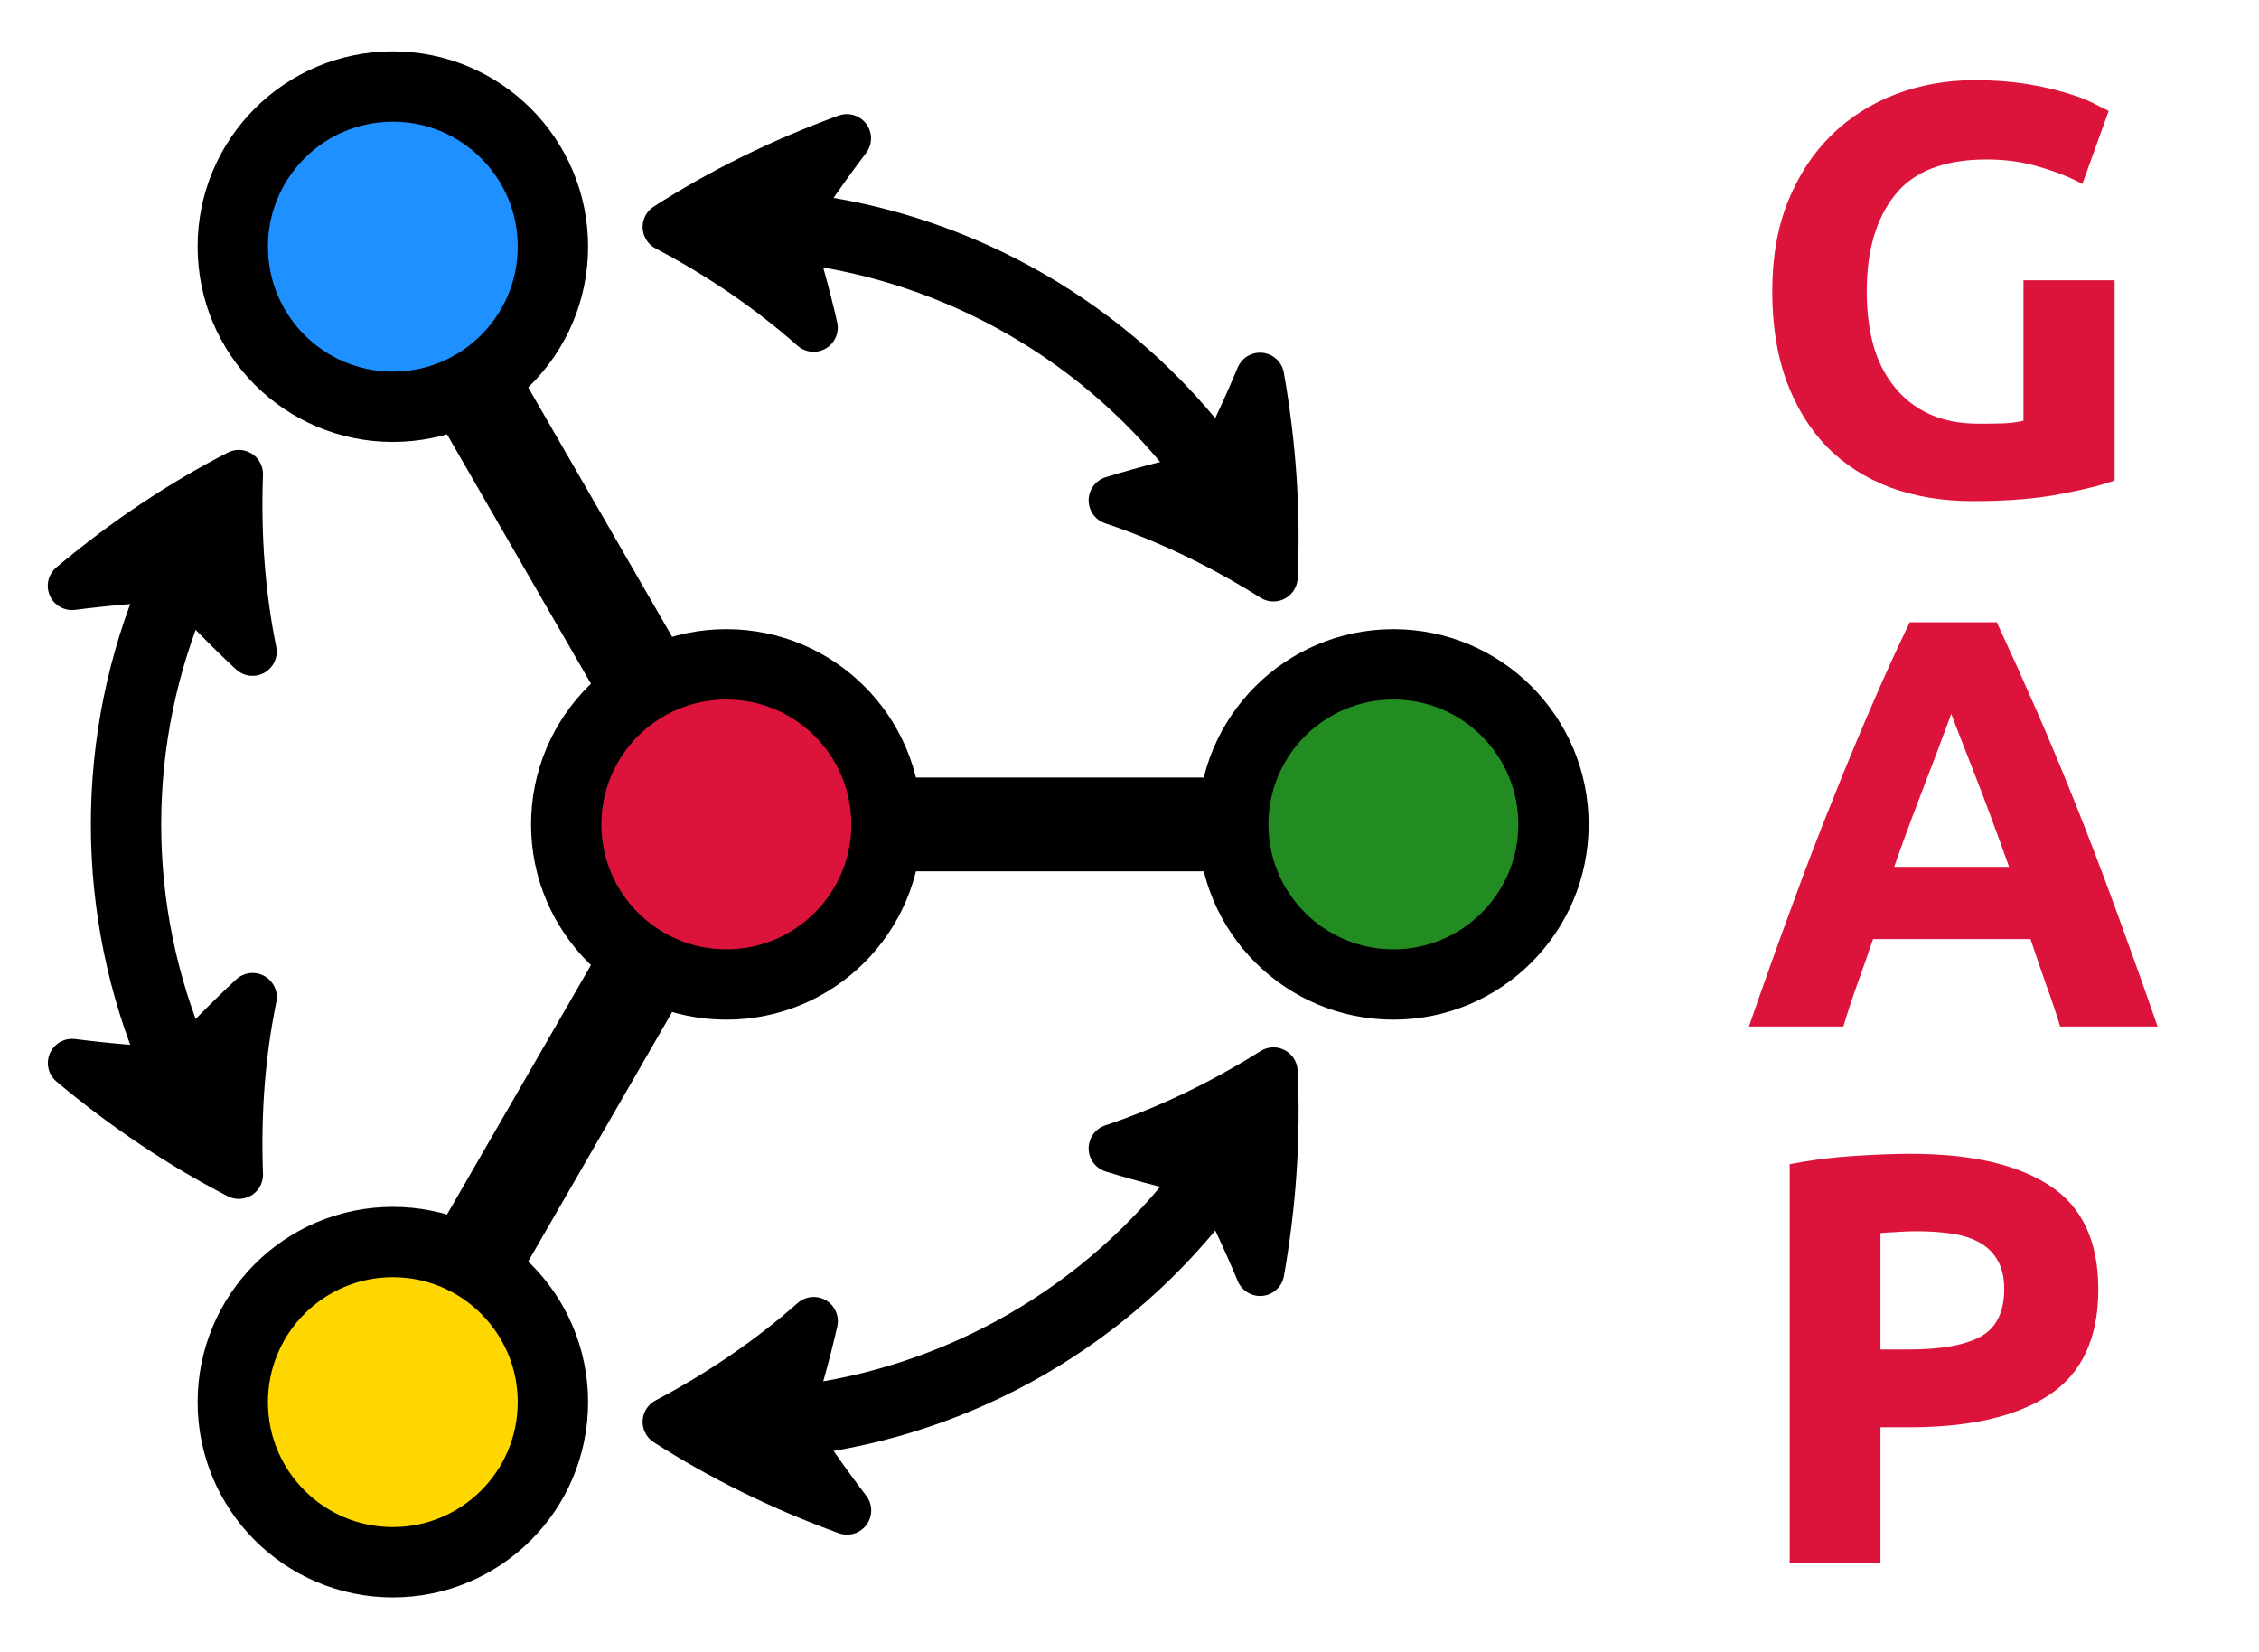
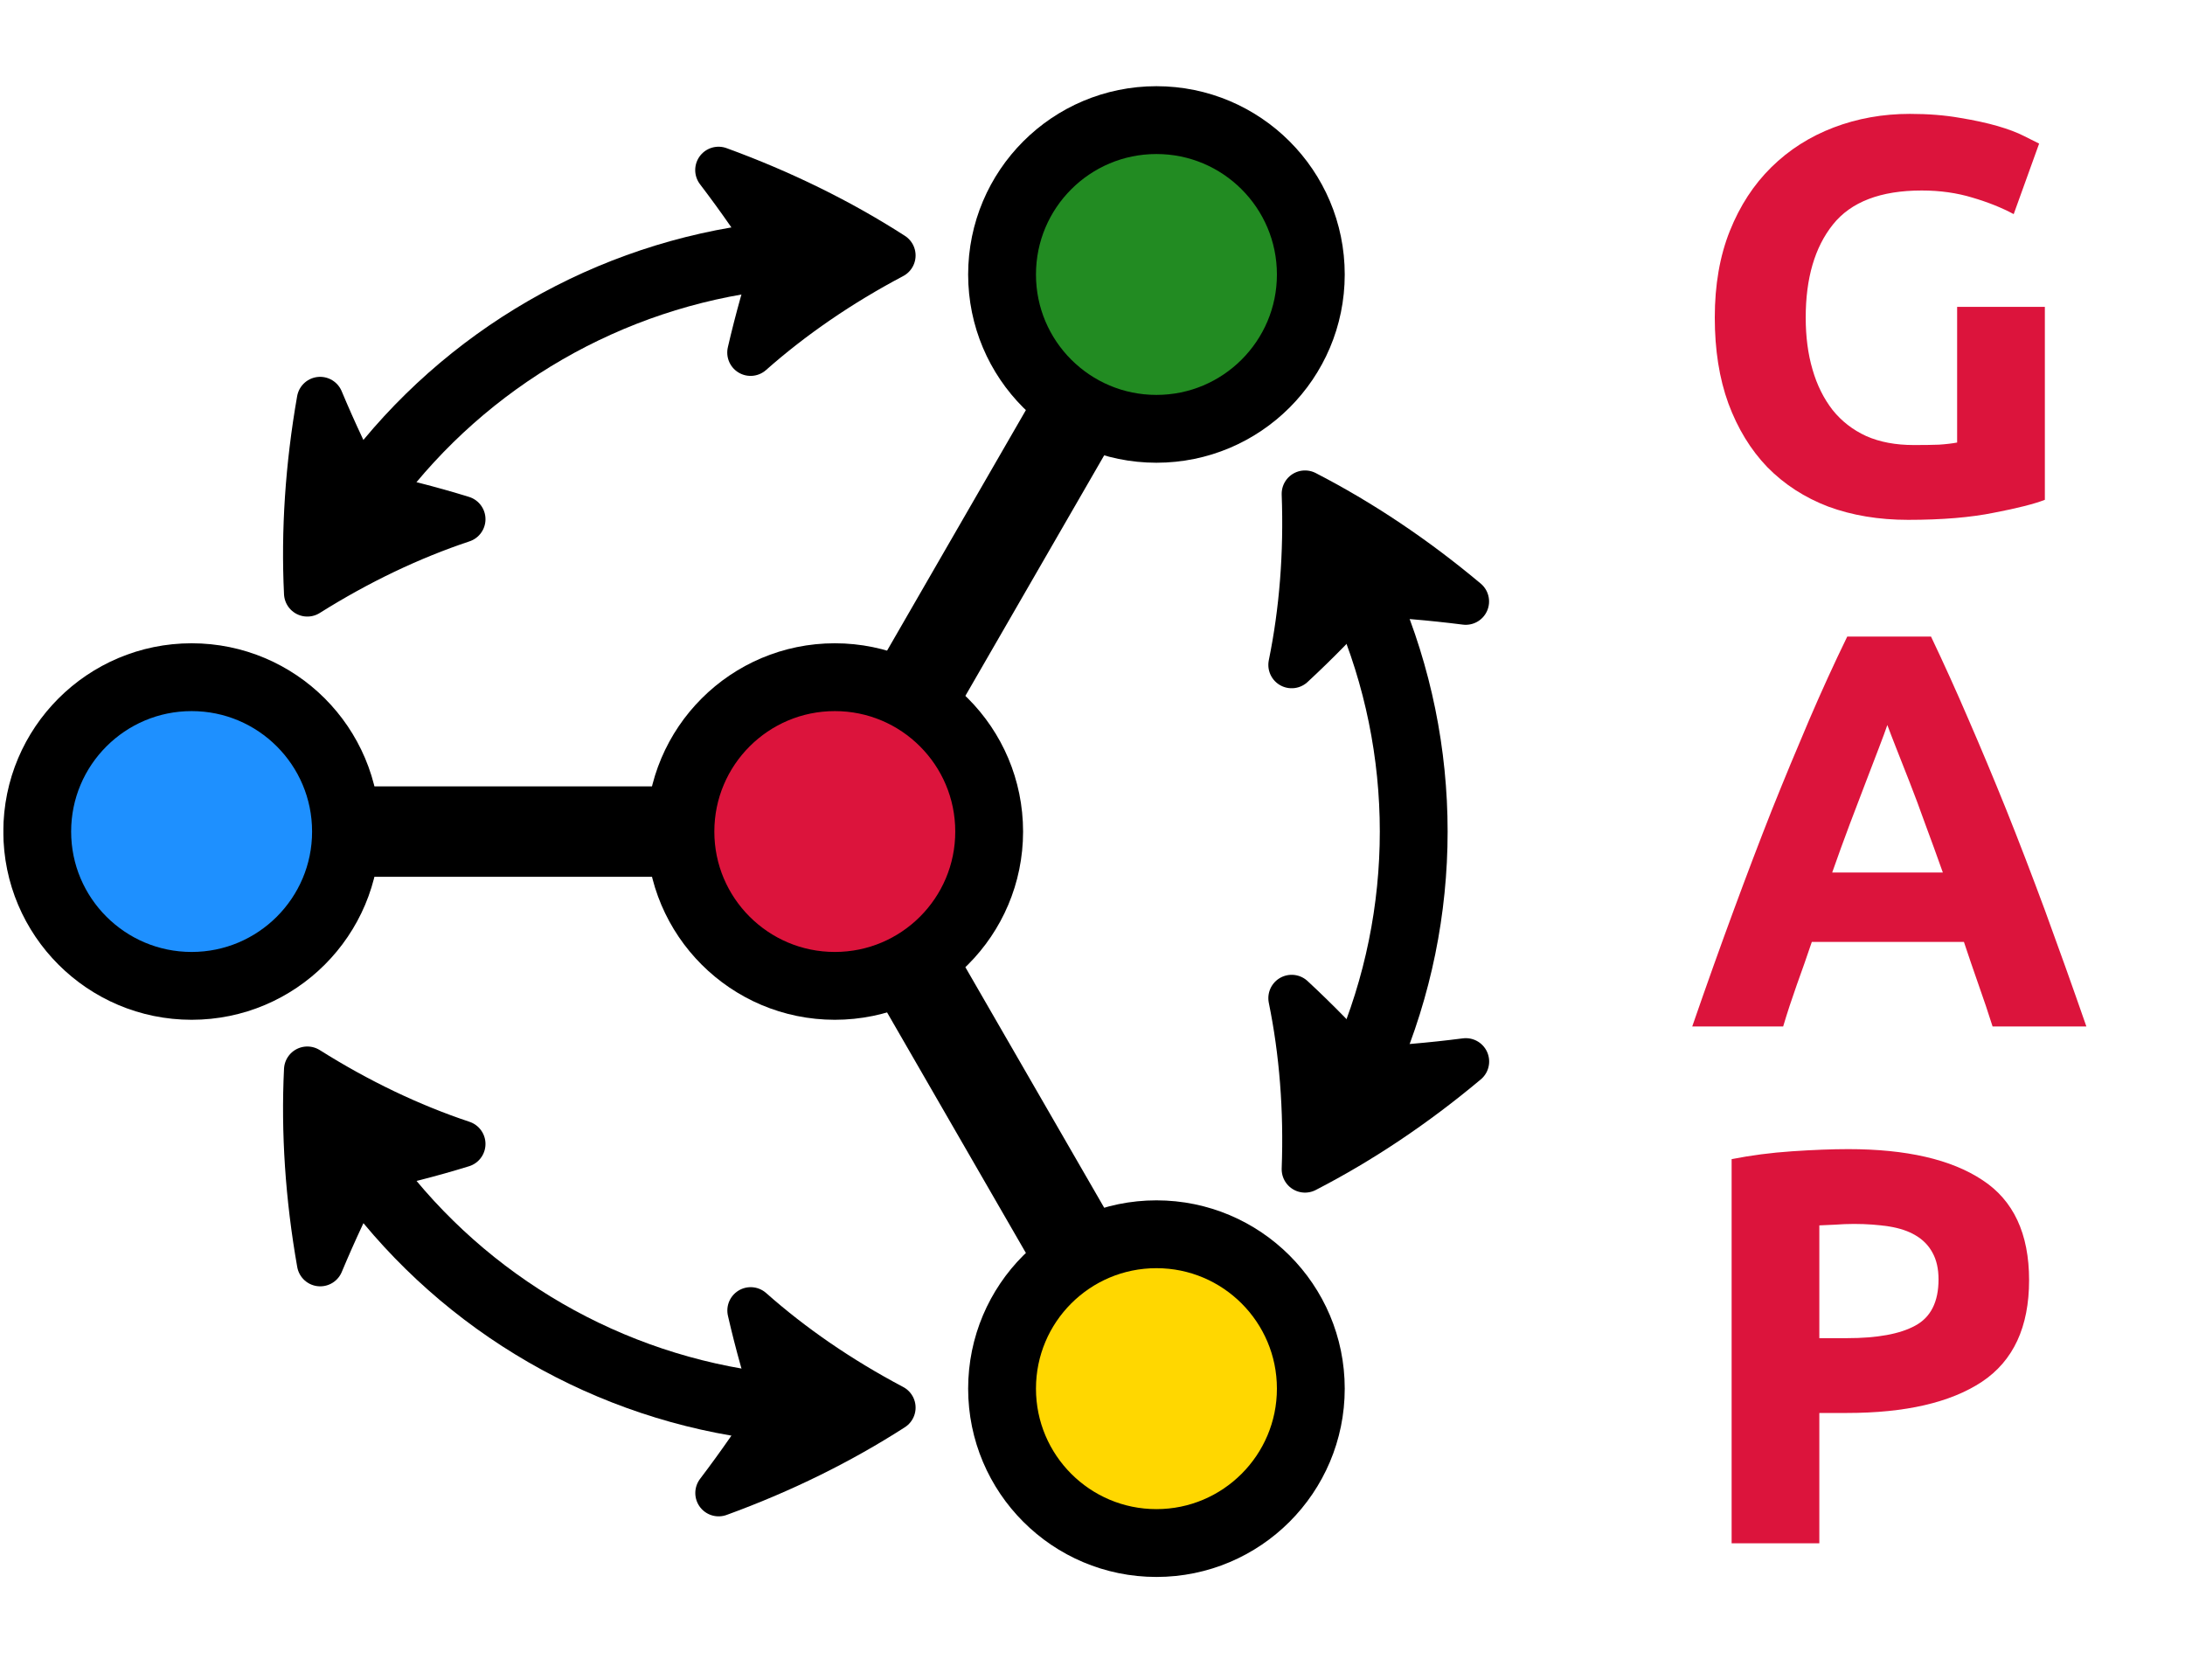
- <svg xmlns="http://www.w3.org/2000/svg" xmlns:xlink="http://www.w3.org/1999/xlink" width="95.264" height="69.631" viewBox="0 0 95.264 69.631">
+ <svg xmlns="http://www.w3.org/2000/svg" xmlns:xlink="http://www.w3.org/1999/xlink" width="95.371pt" height="73.288pt" viewBox="0 0 95.371 73.288">
  <defs>
    <g>
      <g id="glyph-0-0">
-         <path d="M 10.281 -14.094 C 8.488 -14.094 7.195 -13.594 6.406 -12.594 C 5.613 -11.602 5.219 -10.25 5.219 -8.531 C 5.219 -7.695 5.312 -6.938 5.5 -6.25 C 5.695 -5.57 5.992 -4.988 6.391 -4.5 C 6.785 -4.008 7.273 -3.629 7.859 -3.359 C 8.453 -3.086 9.145 -2.953 9.938 -2.953 C 10.363 -2.953 10.727 -2.957 11.031 -2.969 C 11.332 -2.988 11.598 -3.023 11.828 -3.078 L 11.828 -9 L 15.672 -9 L 15.672 -0.562 C 15.211 -0.383 14.473 -0.195 13.453 0 C 12.43 0.207 11.176 0.312 9.688 0.312 C 8.406 0.312 7.242 0.117 6.203 -0.266 C 5.16 -0.66 4.27 -1.234 3.531 -1.984 C 2.801 -2.742 2.234 -3.672 1.828 -4.766 C 1.43 -5.867 1.234 -7.125 1.234 -8.531 C 1.234 -9.957 1.453 -11.219 1.891 -12.312 C 2.336 -13.414 2.945 -14.348 3.719 -15.109 C 4.488 -15.867 5.395 -16.445 6.438 -16.844 C 7.477 -17.238 8.586 -17.438 9.766 -17.438 C 10.566 -17.438 11.289 -17.383 11.938 -17.281 C 12.582 -17.176 13.141 -17.051 13.609 -16.906 C 14.078 -16.77 14.461 -16.625 14.766 -16.469 C 15.066 -16.32 15.285 -16.211 15.422 -16.141 L 14.312 -13.062 C 13.789 -13.344 13.188 -13.582 12.5 -13.781 C 11.82 -13.988 11.082 -14.094 10.281 -14.094 Z M 10.281 -14.094 " />
+         <path d="M 10.266 -14.062 C 8.473 -14.062 7.18 -13.566 6.391 -12.578 C 5.598 -11.586 5.203 -10.234 5.203 -8.516 C 5.203 -7.68 5.301 -6.926 5.5 -6.25 C 5.695 -5.57 5.988 -4.984 6.375 -4.484 C 6.77 -3.992 7.258 -3.613 7.844 -3.344 C 8.438 -3.082 9.129 -2.953 9.922 -2.953 C 10.348 -2.953 10.711 -2.957 11.016 -2.969 C 11.316 -2.988 11.582 -3.02 11.812 -3.062 L 11.812 -8.984 L 15.641 -8.984 L 15.641 -0.562 C 15.18 -0.383 14.441 -0.195 13.422 0 C 12.41 0.207 11.16 0.312 9.672 0.312 C 8.391 0.312 7.227 0.117 6.188 -0.266 C 5.156 -0.66 4.27 -1.234 3.531 -1.984 C 2.801 -2.742 2.234 -3.672 1.828 -4.766 C 1.43 -5.859 1.234 -7.109 1.234 -8.516 C 1.234 -9.941 1.453 -11.203 1.891 -12.297 C 2.328 -13.391 2.93 -14.316 3.703 -15.078 C 4.473 -15.836 5.379 -16.414 6.422 -16.812 C 7.461 -17.207 8.57 -17.406 9.75 -17.406 C 10.551 -17.406 11.273 -17.348 11.922 -17.234 C 12.566 -17.129 13.117 -17.008 13.578 -16.875 C 14.047 -16.738 14.43 -16.594 14.734 -16.438 C 15.035 -16.289 15.254 -16.18 15.391 -16.109 L 14.281 -13.031 C 13.758 -13.312 13.16 -13.551 12.484 -13.75 C 11.805 -13.957 11.066 -14.062 10.266 -14.062 Z M 10.266 -14.062 " />
      </g>
      <g id="glyph-0-1">
-         <path d="M 13.375 0 C 13.195 -0.594 12.992 -1.195 12.766 -1.812 C 12.547 -2.438 12.332 -3.062 12.125 -3.688 L 5.484 -3.688 C 5.273 -3.062 5.055 -2.438 4.828 -1.812 C 4.609 -1.195 4.41 -0.594 4.234 0 L 0.25 0 C 0.883 -1.832 1.488 -3.523 2.062 -5.078 C 2.633 -6.641 3.195 -8.109 3.75 -9.484 C 4.301 -10.867 4.844 -12.176 5.375 -13.406 C 5.906 -14.645 6.457 -15.859 7.031 -17.047 L 10.703 -17.047 C 11.254 -15.859 11.801 -14.645 12.344 -13.406 C 12.883 -12.176 13.43 -10.867 13.984 -9.484 C 14.535 -8.109 15.098 -6.641 15.672 -5.078 C 16.242 -3.523 16.848 -1.832 17.484 0 Z M 8.781 -13.188 C 8.695 -12.938 8.57 -12.598 8.406 -12.172 C 8.25 -11.742 8.062 -11.25 7.844 -10.688 C 7.633 -10.133 7.398 -9.52 7.141 -8.844 C 6.891 -8.176 6.633 -7.473 6.375 -6.734 L 11.219 -6.734 C 10.957 -7.473 10.703 -8.176 10.453 -8.844 C 10.203 -9.52 9.969 -10.133 9.75 -10.688 C 9.531 -11.25 9.336 -11.742 9.172 -12.172 C 9.004 -12.598 8.875 -12.938 8.781 -13.188 Z M 8.781 -13.188 " />
+         <path d="M 13.359 0 C 13.172 -0.594 12.969 -1.195 12.75 -1.812 C 12.531 -2.438 12.316 -3.062 12.109 -3.688 L 5.469 -3.688 C 5.258 -3.062 5.039 -2.438 4.812 -1.812 C 4.594 -1.195 4.395 -0.594 4.219 0 L 0.25 0 C 0.883 -1.832 1.488 -3.523 2.062 -5.078 C 2.633 -6.629 3.191 -8.094 3.734 -9.469 C 4.285 -10.844 4.828 -12.148 5.359 -13.391 C 5.891 -14.629 6.441 -15.836 7.016 -17.016 L 10.672 -17.016 C 11.234 -15.836 11.781 -14.629 12.312 -13.391 C 12.852 -12.148 13.398 -10.844 13.953 -9.469 C 14.504 -8.094 15.066 -6.629 15.641 -5.078 C 16.211 -3.523 16.816 -1.832 17.453 0 Z M 8.766 -13.156 C 8.68 -12.906 8.555 -12.566 8.391 -12.141 C 8.234 -11.723 8.047 -11.234 7.828 -10.672 C 7.617 -10.117 7.383 -9.504 7.125 -8.828 C 6.875 -8.16 6.617 -7.457 6.359 -6.719 L 11.188 -6.719 C 10.926 -7.457 10.672 -8.16 10.422 -8.828 C 10.18 -9.504 9.953 -10.117 9.734 -10.672 C 9.516 -11.234 9.32 -11.723 9.156 -12.141 C 8.988 -12.566 8.859 -12.906 8.766 -13.156 Z M 8.766 -13.156 " />
      </g>
      <g id="glyph-0-2">
-         <path d="M 7.078 -17.234 C 9.617 -17.234 11.57 -16.785 12.938 -15.891 C 14.301 -15.004 14.984 -13.547 14.984 -11.516 C 14.984 -9.461 14.289 -7.977 12.906 -7.062 C 11.531 -6.156 9.566 -5.703 7.016 -5.703 L 5.797 -5.703 L 5.797 0 L 1.969 0 L 1.969 -16.797 C 2.801 -16.961 3.688 -17.078 4.625 -17.141 C 5.562 -17.203 6.379 -17.234 7.078 -17.234 Z M 7.328 -13.969 C 7.047 -13.969 6.77 -13.957 6.5 -13.938 C 6.227 -13.926 5.992 -13.91 5.797 -13.891 L 5.797 -8.984 L 7.016 -8.984 C 8.336 -8.984 9.332 -9.16 10 -9.516 C 10.676 -9.879 11.016 -10.551 11.016 -11.531 C 11.016 -12.008 10.926 -12.406 10.75 -12.719 C 10.582 -13.031 10.336 -13.281 10.016 -13.469 C 9.703 -13.656 9.316 -13.785 8.859 -13.859 C 8.398 -13.93 7.891 -13.969 7.328 -13.969 Z M 7.328 -13.969 " />
+         <path d="M 7.062 -17.203 C 9.602 -17.203 11.551 -16.754 12.906 -15.859 C 14.27 -14.973 14.953 -13.516 14.953 -11.484 C 14.953 -9.441 14.266 -7.961 12.891 -7.047 C 11.516 -6.141 9.551 -5.688 7 -5.688 L 5.797 -5.688 L 5.797 0 L 1.969 0 L 1.969 -16.766 C 2.801 -16.93 3.68 -17.047 4.609 -17.109 C 5.547 -17.172 6.363 -17.203 7.062 -17.203 Z M 7.312 -13.938 C 7.031 -13.938 6.754 -13.926 6.484 -13.906 C 6.223 -13.895 5.992 -13.883 5.797 -13.875 L 5.797 -8.953 L 7 -8.953 C 8.32 -8.953 9.316 -9.133 9.984 -9.5 C 10.66 -9.863 11 -10.535 11 -11.516 C 11 -11.984 10.91 -12.375 10.734 -12.688 C 10.566 -13 10.32 -13.25 10 -13.438 C 9.688 -13.625 9.301 -13.754 8.844 -13.828 C 8.383 -13.898 7.875 -13.938 7.312 -13.938 Z M 7.312 -13.938 " />
      </g>
    </g>
    <clipPath id="clip-0">
-       <path clip-rule="nonzero" d="M 0 0.082 L 84 0.082 L 84 69.18 L 0 69.18 Z M 0 0.082 " />
+       <path clip-rule="nonzero" d="M 0.148 0 L 94.602 0 L 94.602 72.582 L 0.148 72.582 Z M 0.148 0 " />
    </clipPath>
    <clipPath id="clip-1">
-       <path clip-rule="nonzero" d="M 0 0.082 L 80 0.082 L 80 69.18 L 0 69.18 Z M 0 0.082 " />
+       <path clip-rule="nonzero" d="M 0.148 0 L 94.602 0 L 94.602 72.582 L 0.148 72.582 Z M 0.148 0 " />
    </clipPath>
    <clipPath id="clip-2">
-       <path clip-rule="nonzero" d="M 10 0.082 L 94.535 0.082 L 94.535 69.18 L 10 69.18 Z M 10 0.082 " />
+       <path clip-rule="nonzero" d="M 0.148 0 L 86 0 L 86 72.582 L 0.148 72.582 Z M 0.148 0 " />
    </clipPath>
    <clipPath id="clip-3">
-       <path clip-rule="nonzero" d="M 0 0.082 L 66 0.082 L 66 60 L 0 60 Z M 0 0.082 " />
+       <path clip-rule="nonzero" d="M 1 0 L 94.602 0 L 94.602 61 L 1 61 Z M 1 0 " />
    </clipPath>
    <clipPath id="clip-4">
-       <path clip-rule="nonzero" d="M 0 10 L 66 10 L 66 69.18 L 0 69.18 Z M 0 10 " />
+       <path clip-rule="nonzero" d="M 0.148 0 L 57 0 L 57 72.582 L 0.148 72.582 Z M 0.148 0 " />
    </clipPath>
    <clipPath id="clip-5">
-       <path clip-rule="nonzero" d="M 0 0.082 L 93 0.082 L 93 62 L 0 62 Z M 0 0.082 " />
+       <path clip-rule="nonzero" d="M 1 12 L 94.602 12 L 94.602 72.582 L 1 72.582 Z M 1 12 " />
    </clipPath>
    <clipPath id="clip-6">
-       <path clip-rule="nonzero" d="M 0 0.082 L 50 0.082 L 50 69.18 L 0 69.18 Z M 0 0.082 " />
+       <path clip-rule="nonzero" d="M 0.148 0 L 76 0 L 76 64 L 0.148 64 Z M 0.148 0 " />
    </clipPath>
    <clipPath id="clip-7">
-       <path clip-rule="nonzero" d="M 0 7 L 93 7 L 93 69.18 L 0 69.18 Z M 0 7 " />
+       <path clip-rule="nonzero" d="M 0.148 9 L 76 9 L 76 72.582 L 0.148 72.582 Z M 0.148 9 " />
+     </clipPath>
+     <clipPath id="clip-8">
+       <path clip-rule="nonzero" d="M 17 0 L 94.602 0 L 94.602 72.582 L 17 72.582 Z M 17 0 " />
    </clipPath>
  </defs>
-   <path fill="none" stroke-width="3.985" stroke-linecap="butt" stroke-linejoin="miter" stroke="rgb(0%, 0%, 0%)" stroke-opacity="1" stroke-miterlimit="10" d="M 5.671 -0.001 L 22.676 -0.001 " transform="matrix(0.992333, 0, 0, -0.992333, 30.63035, 34.76092)" />
  <g clip-path="url(#clip-0)">
-     <path fill="none" stroke-width="3.985" stroke-linecap="butt" stroke-linejoin="miter" stroke="rgb(0%, 0%, 0%)" stroke-opacity="1" stroke-miterlimit="10" d="M -2.836 4.908 L -11.338 19.638 " transform="matrix(0.992333, 0, 0, -0.992333, 30.63035, 34.76092)" />
-     <path fill="none" stroke-width="3.985" stroke-linecap="butt" stroke-linejoin="miter" stroke="rgb(0%, 0%, 0%)" stroke-opacity="1" stroke-miterlimit="10" d="M -2.836 -4.91 L -11.338 -19.64 " transform="matrix(0.992333, 0, 0, -0.992333, 30.63035, 34.76092)" />
+     <path fill="none" stroke-width="3.985" stroke-linecap="butt" stroke-linejoin="miter" stroke="rgb(0%, 0%, 0%)" stroke-opacity="1" stroke-miterlimit="10" d="M 2.835 4.909 L 11.338 19.641 " transform="matrix(0.990378, 0, 0, -0.990378, 36.43876, 36.29142)" />
  </g>
-   <path fill-rule="nonzero" fill="rgb(86.4%, 7.999%, 23.499%)" fill-opacity="1" d="M 37.383 34.762 C 37.383 31.031 34.359 28.012 30.629 28.012 C 26.902 28.012 23.879 31.031 23.879 34.762 C 23.879 38.488 26.902 41.512 30.629 41.512 C 34.359 41.512 37.383 38.488 37.383 34.762 Z M 37.383 34.762 " />
+   <path fill="none" stroke-width="3.985" stroke-linecap="butt" stroke-linejoin="miter" stroke="rgb(0%, 0%, 0%)" stroke-opacity="1" stroke-miterlimit="10" d="M -5.669 -0.002 L -22.676 -0.002 " transform="matrix(0.990378, 0, 0, -0.990378, 36.43876, 36.29142)" />
  <g clip-path="url(#clip-1)">
-     <path fill="none" stroke-width="2.989" stroke-linecap="butt" stroke-linejoin="miter" stroke="rgb(0%, 0%, 0%)" stroke-opacity="1" stroke-miterlimit="10" d="M 6.805 -0.001 C 6.805 3.758 3.758 6.801 -0.001 6.801 C -3.757 6.801 -6.804 3.758 -6.804 -0.001 C -6.804 -3.756 -3.757 -6.803 -0.001 -6.803 C 3.758 -6.803 6.805 -3.756 6.805 -0.001 Z M 6.805 -0.001 " transform="matrix(0.992333, 0, 0, -0.992333, 30.63035, 34.76092)" />
+     <path fill="none" stroke-width="3.985" stroke-linecap="butt" stroke-linejoin="miter" stroke="rgb(0%, 0%, 0%)" stroke-opacity="1" stroke-miterlimit="10" d="M 2.835 -4.908 L 11.338 -19.64 " transform="matrix(0.990378, 0, 0, -0.990378, 36.43876, 36.29142)" />
  </g>
-   <path fill-rule="nonzero" fill="rgb(13.199%, 54.5%, 13.199%)" fill-opacity="1" d="M 65.512 34.762 C 65.512 31.031 62.488 28.012 58.762 28.012 C 55.031 28.012 52.008 31.031 52.008 34.762 C 52.008 38.488 55.031 41.512 58.762 41.512 C 62.488 41.512 65.512 38.488 65.512 34.762 Z M 65.512 34.762 " />
+   <path fill-rule="nonzero" fill="rgb(86.4%, 7.999%, 23.499%)" fill-opacity="1" d="M 43.176 36.293 C 43.176 32.57 40.16 29.555 36.438 29.555 C 32.719 29.555 29.699 32.57 29.699 36.293 C 29.699 40.012 32.719 43.027 36.438 43.027 C 40.16 43.027 43.176 40.012 43.176 36.293 Z M 43.176 36.293 " />
  <g clip-path="url(#clip-2)">
-     <path fill="none" stroke-width="2.989" stroke-linecap="butt" stroke-linejoin="miter" stroke="rgb(0%, 0%, 0%)" stroke-opacity="1" stroke-miterlimit="10" d="M 35.151 -0.001 C 35.151 3.758 32.104 6.801 28.349 6.801 C 24.589 6.801 21.543 3.758 21.543 -0.001 C 21.543 -3.756 24.589 -6.803 28.349 -6.803 C 32.104 -6.803 35.151 -3.756 35.151 -0.001 Z M 35.151 -0.001 " transform="matrix(0.992333, 0, 0, -0.992333, 30.63035, 34.76092)" />
+     <path fill="none" stroke-width="2.989" stroke-linecap="butt" stroke-linejoin="miter" stroke="rgb(0%, 0%, 0%)" stroke-opacity="1" stroke-miterlimit="10" d="M 6.802 -0.002 C 6.802 3.757 3.758 6.802 -0.001 6.802 C -3.756 6.802 -6.805 3.757 -6.805 -0.002 C -6.805 -3.756 -3.756 -6.801 -0.001 -6.801 C 3.758 -6.801 6.802 -3.756 6.802 -0.002 Z M 6.802 -0.002 " transform="matrix(0.990378, 0, 0, -0.990378, 36.43876, 36.29142)" />
  </g>
-   <path fill-rule="nonzero" fill="rgb(11.6%, 56.499%, 100%)" fill-opacity="1" d="M 23.316 10.398 C 23.316 6.672 20.293 3.648 16.566 3.648 C 12.836 3.648 9.816 6.672 9.816 10.398 C 9.816 14.129 12.836 17.152 16.566 17.152 C 20.293 17.152 23.316 14.129 23.316 10.398 Z M 23.316 10.398 " />
+   <path fill-rule="nonzero" fill="rgb(13.199%, 54.5%, 13.199%)" fill-opacity="1" d="M 57.215 11.98 C 57.215 8.258 54.195 5.242 50.477 5.242 C 46.754 5.242 43.738 8.258 43.738 11.98 C 43.738 15.699 46.754 18.715 50.477 18.715 C 54.195 18.715 57.215 15.699 57.215 11.98 Z M 57.215 11.98 " />
  <g clip-path="url(#clip-3)">
-     <path fill="none" stroke-width="2.989" stroke-linecap="butt" stroke-linejoin="miter" stroke="rgb(0%, 0%, 0%)" stroke-opacity="1" stroke-miterlimit="10" d="M -7.37 24.551 C -7.37 28.306 -10.417 31.353 -14.173 31.353 C -17.932 31.353 -20.975 28.306 -20.975 24.551 C -20.975 20.791 -17.932 17.745 -14.173 17.745 C -10.417 17.745 -7.37 20.791 -7.37 24.551 Z M -7.37 24.551 " transform="matrix(0.992333, 0, 0, -0.992333, 30.63035, 34.76092)" />
+     <path fill="none" stroke-width="2.989" stroke-linecap="butt" stroke-linejoin="miter" stroke="rgb(0%, 0%, 0%)" stroke-opacity="1" stroke-miterlimit="10" d="M 20.978 24.547 C 20.978 28.306 17.929 31.351 14.174 31.351 C 10.415 31.351 7.37 28.306 7.37 24.547 C 7.37 20.792 10.415 17.747 14.174 17.747 C 17.929 17.747 20.978 20.792 20.978 24.547 Z M 20.978 24.547 " transform="matrix(0.990378, 0, 0, -0.990378, 36.43876, 36.29142)" />
  </g>
-   <path fill-rule="nonzero" fill="rgb(100%, 84.399%, 0%)" fill-opacity="1" d="M 23.316 59.121 C 23.316 55.395 20.293 52.371 16.566 52.371 C 12.836 52.371 9.816 55.395 9.816 59.121 C 9.816 62.852 12.836 65.871 16.566 65.871 C 20.293 65.871 23.316 62.852 23.316 59.121 Z M 23.316 59.121 " />
+   <path fill-rule="nonzero" fill="rgb(11.6%, 56.499%, 100%)" fill-opacity="1" d="M 15.102 36.293 C 15.102 32.57 12.086 29.555 8.363 29.555 C 4.645 29.555 1.625 32.57 1.625 36.293 C 1.625 40.012 4.645 43.027 8.363 43.027 C 12.086 43.027 15.102 40.012 15.102 36.293 Z M 15.102 36.293 " />
  <g clip-path="url(#clip-4)">
-     <path fill="none" stroke-width="2.989" stroke-linecap="butt" stroke-linejoin="miter" stroke="rgb(0%, 0%, 0%)" stroke-opacity="1" stroke-miterlimit="10" d="M -7.37 -24.548 C -7.37 -20.793 -10.417 -17.746 -14.173 -17.746 C -17.932 -17.746 -20.975 -20.793 -20.975 -24.548 C -20.975 -28.308 -17.932 -31.351 -14.173 -31.351 C -10.417 -31.351 -7.37 -28.308 -7.37 -24.548 Z M -7.37 -24.548 " transform="matrix(0.992333, 0, 0, -0.992333, 30.63035, 34.76092)" />
+     <path fill="none" stroke-width="2.989" stroke-linecap="butt" stroke-linejoin="miter" stroke="rgb(0%, 0%, 0%)" stroke-opacity="1" stroke-miterlimit="10" d="M -21.544 -0.002 C -21.544 3.757 -24.589 6.802 -28.348 6.802 C -32.103 6.802 -35.152 3.757 -35.152 -0.002 C -35.152 -3.756 -32.103 -6.801 -28.348 -6.801 C -24.589 -6.801 -21.544 -3.756 -21.544 -0.002 Z M -21.544 -0.002 " transform="matrix(0.990378, 0, 0, -0.990378, 36.43876, 36.29142)" />
  </g>
+   <path fill-rule="nonzero" fill="rgb(100%, 84.399%, 0%)" fill-opacity="1" d="M 57.215 60.605 C 57.215 56.883 54.195 53.867 50.477 53.867 C 46.754 53.867 43.738 56.883 43.738 60.605 C 43.738 64.324 46.754 67.344 50.477 67.344 C 54.195 67.344 57.215 64.324 57.215 60.605 Z M 57.215 60.605 " />
  <g clip-path="url(#clip-5)">
-     <path fill="none" stroke-width="2.989" stroke-linecap="butt" stroke-linejoin="miter" stroke="rgb(0%, 0%, 0%)" stroke-opacity="1" stroke-miterlimit="10" d="M 20.433 15.284 C 16.252 20.866 9.942 24.511 3.018 25.334 " transform="matrix(0.992333, 0, 0, -0.992333, 30.63035, 34.76092)" />
+     <path fill="none" stroke-width="2.989" stroke-linecap="butt" stroke-linejoin="miter" stroke="rgb(0%, 0%, 0%)" stroke-opacity="1" stroke-miterlimit="10" d="M 20.978 -24.55 C 20.978 -20.791 17.929 -17.747 14.174 -17.747 C 10.415 -17.747 7.37 -20.791 7.37 -24.55 C 7.37 -28.305 10.415 -31.354 14.174 -31.354 C 17.929 -31.354 20.978 -28.305 20.978 -24.55 Z M 20.978 -24.55 " transform="matrix(0.990378, 0, 0, -0.990378, 36.43876, 36.29142)" />
  </g>
-   <path fill-rule="nonzero" fill="rgb(0%, 0%, 0%)" fill-opacity="1" stroke-width="2.057" stroke-linecap="butt" stroke-linejoin="round" stroke="rgb(0%, 0%, 0%)" stroke-opacity="1" stroke-miterlimit="10" d="M 23.251 10.502 C 23.381 13.249 23.192 16.103 22.68 19.016 C 22.086 17.591 21.436 16.209 20.736 14.867 C 19.267 14.568 17.831 14.202 16.425 13.769 C 18.72 13.001 21.015 11.907 23.251 10.502 Z M 23.251 10.502 " transform="matrix(0.992333, 0, 0, -0.992333, 30.63035, 34.76092)" />
-   <path fill-rule="nonzero" fill="rgb(0%, 0%, 0%)" fill-opacity="1" stroke-width="2.057" stroke-linecap="butt" stroke-linejoin="round" stroke="rgb(0%, 0%, 0%)" stroke-opacity="1" stroke-miterlimit="10" d="M -2.529 25.385 C -0.194 24.153 1.896 22.712 3.707 21.11 C 3.38 22.539 2.982 23.968 2.51 25.389 C 3.317 26.669 4.191 27.924 5.12 29.152 C 2.349 28.137 -0.218 26.873 -2.529 25.385 Z M -2.529 25.385 " transform="matrix(0.992333, 0, 0, -0.992333, 30.63035, 34.76092)" />
  <g clip-path="url(#clip-6)">
-     <path fill="none" stroke-width="2.989" stroke-linecap="butt" stroke-linejoin="miter" stroke="rgb(0%, 0%, 0%)" stroke-opacity="1" stroke-miterlimit="10" d="M -23.451 10.053 C -26.198 3.64 -26.198 -3.642 -23.451 -10.054 " transform="matrix(0.992333, 0, 0, -0.992333, 30.63035, 34.76092)" />
+     <path fill="none" stroke-width="2.989" stroke-linecap="butt" stroke-linejoin="miter" stroke="rgb(0%, 0%, 0%)" stroke-opacity="1" stroke-miterlimit="10" d="M -3.019 25.336 C -9.945 24.512 -16.255 20.867 -20.432 15.282 " transform="matrix(0.990378, 0, 0, -0.990378, 36.43876, 36.29142)" />
  </g>
-   <path fill-rule="nonzero" fill="rgb(0%, 0%, 0%)" fill-opacity="1" stroke-width="2.057" stroke-linecap="butt" stroke-linejoin="round" stroke="rgb(0%, 0%, 0%)" stroke-opacity="1" stroke-miterlimit="10" d="M -20.719 14.883 C -23.163 13.627 -25.545 12.033 -27.808 10.136 C -26.277 10.332 -24.758 10.462 -23.242 10.521 C -22.25 9.399 -21.211 8.34 -20.136 7.341 C -20.62 9.714 -20.817 12.245 -20.719 14.883 Z M -20.719 14.883 " transform="matrix(0.992333, 0, 0, -0.992333, 30.63035, 34.76092)" />
-   <path fill-rule="nonzero" fill="rgb(0%, 0%, 0%)" fill-opacity="1" stroke-width="2.057" stroke-linecap="butt" stroke-linejoin="round" stroke="rgb(0%, 0%, 0%)" stroke-opacity="1" stroke-miterlimit="10" d="M -20.719 -14.884 C -20.817 -12.243 -20.62 -9.712 -20.132 -7.342 C -21.211 -8.342 -22.246 -9.405 -23.242 -10.523 C -24.754 -10.464 -26.277 -10.334 -27.804 -10.141 C -25.541 -12.034 -23.163 -13.625 -20.719 -14.884 Z M -20.719 -14.884 " transform="matrix(0.992333, 0, 0, -0.992333, 30.63035, 34.76092)" />
+   <path fill-rule="nonzero" fill="rgb(0%, 0%, 0%)" fill-opacity="1" stroke-width="2.057" stroke-linecap="butt" stroke-linejoin="round" stroke="rgb(0%, 0%, 0%)" stroke-opacity="1" stroke-miterlimit="10" d="M 2.531 25.387 C 0.22 26.874 -2.348 28.136 -5.125 29.15 C -4.19 27.923 -3.318 26.669 -2.51 25.391 C -2.983 23.967 -3.381 22.54 -3.713 21.108 C -1.898 22.713 0.196 24.153 2.531 25.387 Z M 2.531 25.387 " transform="matrix(0.990378, 0, 0, -0.990378, 36.43876, 36.29142)" />
+   <path fill-rule="nonzero" fill="rgb(0%, 0%, 0%)" fill-opacity="1" stroke-width="2.057" stroke-linecap="butt" stroke-linejoin="round" stroke="rgb(0%, 0%, 0%)" stroke-opacity="1" stroke-miterlimit="10" d="M -23.248 10.502 C -21.012 11.906 -18.72 12.999 -16.425 13.764 C -17.829 14.198 -19.269 14.564 -20.736 14.868 C -21.438 16.205 -22.089 17.59 -22.684 19.009 C -23.193 16.103 -23.382 13.247 -23.248 10.502 Z M -23.248 10.502 " transform="matrix(0.990378, 0, 0, -0.990378, 36.43876, 36.29142)" />
  <g clip-path="url(#clip-7)">
-     <path fill="none" stroke-width="2.989" stroke-linecap="butt" stroke-linejoin="miter" stroke="rgb(0%, 0%, 0%)" stroke-opacity="1" stroke-miterlimit="10" d="M 3.022 -25.336 C 9.946 -24.509 16.256 -20.868 20.433 -15.282 " transform="matrix(0.992333, 0, 0, -0.992333, 30.63035, 34.76092)" />
+     <path fill="none" stroke-width="2.989" stroke-linecap="butt" stroke-linejoin="miter" stroke="rgb(0%, 0%, 0%)" stroke-opacity="1" stroke-miterlimit="10" d="M -20.432 -15.281 C -16.255 -20.866 -9.945 -24.511 -3.019 -25.335 " transform="matrix(0.990378, 0, 0, -0.990378, 36.43876, 36.29142)" />
  </g>
-   <path fill-rule="nonzero" fill="rgb(0%, 0%, 0%)" fill-opacity="1" stroke-width="2.057" stroke-linecap="butt" stroke-linejoin="round" stroke="rgb(0%, 0%, 0%)" stroke-opacity="1" stroke-miterlimit="10" d="M -2.529 -25.387 C -0.218 -26.875 2.349 -28.138 5.128 -29.15 C 4.191 -27.922 3.317 -26.67 2.51 -25.391 C 2.982 -23.97 3.384 -22.541 3.711 -21.108 C 1.896 -22.714 -0.194 -24.151 -2.529 -25.387 Z M -2.529 -25.387 " transform="matrix(0.992333, 0, 0, -0.992333, 30.63035, 34.76092)" />
-   <path fill-rule="nonzero" fill="rgb(0%, 0%, 0%)" fill-opacity="1" stroke-width="2.057" stroke-linecap="butt" stroke-linejoin="round" stroke="rgb(0%, 0%, 0%)" stroke-opacity="1" stroke-miterlimit="10" d="M 23.251 -10.503 C 21.015 -11.905 18.72 -12.999 16.425 -13.766 C 17.831 -14.2 19.267 -14.566 20.736 -14.869 C 21.44 -16.207 22.09 -17.589 22.684 -19.01 C 23.196 -16.105 23.381 -13.247 23.251 -10.503 Z M 23.251 -10.503 " transform="matrix(0.992333, 0, 0, -0.992333, 30.63035, 34.76092)" />
+   <path fill-rule="nonzero" fill="rgb(0%, 0%, 0%)" fill-opacity="1" stroke-width="2.057" stroke-linecap="butt" stroke-linejoin="round" stroke="rgb(0%, 0%, 0%)" stroke-opacity="1" stroke-miterlimit="10" d="M -23.248 -10.501 C -23.382 -13.246 -23.193 -16.106 -22.68 -19.013 C -22.085 -17.593 -21.438 -16.208 -20.736 -14.867 C -19.265 -14.567 -17.829 -14.201 -16.425 -13.767 C -18.72 -13.002 -21.012 -11.909 -23.248 -10.501 Z M -23.248 -10.501 " transform="matrix(0.990378, 0, 0, -0.990378, 36.43876, 36.29142)" />
+   <path fill-rule="nonzero" fill="rgb(0%, 0%, 0%)" fill-opacity="1" stroke-width="2.057" stroke-linecap="butt" stroke-linejoin="round" stroke="rgb(0%, 0%, 0%)" stroke-opacity="1" stroke-miterlimit="10" d="M 2.531 -25.386 C 0.196 -24.152 -1.898 -22.712 -3.709 -21.107 C -3.381 -22.539 -2.979 -23.97 -2.51 -25.39 C -3.318 -26.668 -4.19 -27.923 -5.121 -29.149 C -2.348 -28.139 0.22 -26.873 2.531 -25.386 Z M 2.531 -25.386 " transform="matrix(0.990378, 0, 0, -0.990378, 36.43876, 36.29142)" />
+   <g clip-path="url(#clip-8)">
+     <path fill="none" stroke-width="2.989" stroke-linecap="butt" stroke-linejoin="miter" stroke="rgb(0%, 0%, 0%)" stroke-opacity="1" stroke-miterlimit="10" d="M 23.451 -10.051 C 26.2 -3.642 26.2 3.643 23.451 10.052 " transform="matrix(0.990378, 0, 0, -0.990378, 36.43876, 36.29142)" />
+   </g>
+   <path fill-rule="nonzero" fill="rgb(0%, 0%, 0%)" fill-opacity="1" stroke-width="2.057" stroke-linecap="butt" stroke-linejoin="round" stroke="rgb(0%, 0%, 0%)" stroke-opacity="1" stroke-miterlimit="10" d="M 20.722 -14.883 C 23.163 -13.625 25.541 -12.035 27.809 -10.134 C 26.279 -10.331 24.756 -10.462 23.242 -10.521 C 22.248 -9.401 21.211 -8.34 20.134 -7.342 C 20.619 -9.712 20.82 -12.244 20.722 -14.883 Z M 20.722 -14.883 " transform="matrix(0.990378, 0, 0, -0.990378, 36.43876, 36.29142)" />
+   <path fill-rule="nonzero" fill="rgb(0%, 0%, 0%)" fill-opacity="1" stroke-width="2.057" stroke-linecap="butt" stroke-linejoin="round" stroke="rgb(0%, 0%, 0%)" stroke-opacity="1" stroke-miterlimit="10" d="M 20.722 14.884 C 20.82 12.245 20.619 9.713 20.134 7.343 C 21.211 8.34 22.248 9.401 23.242 10.522 C 24.756 10.462 26.279 10.332 27.805 10.139 C 25.541 12.036 23.163 13.626 20.722 14.884 Z M 20.722 14.884 " transform="matrix(0.990378, 0, 0, -0.990378, 36.43876, 36.29142)" />
  <g fill="rgb(86.4%, 7.999%, 23.499%)" fill-opacity="1">
-     <use xlink:href="#glyph-0-0" x="73.504" y="20.818" />
+     <use xlink:href="#glyph-0-0" x="73.613" y="22.376" />
  </g>
  <g fill="rgb(86.4%, 7.999%, 23.499%)" fill-opacity="1">
-     <use xlink:href="#glyph-0-1" x="73.504" y="43.284" />
+     <use xlink:href="#glyph-0-1" x="73.613" y="44.798" />
  </g>
  <g fill="rgb(86.4%, 7.999%, 23.499%)" fill-opacity="1">
-     <use xlink:href="#glyph-0-2" x="73.504" y="65.885" />
+     <use xlink:href="#glyph-0-2" x="73.613" y="67.355" />
  </g>
</svg>
